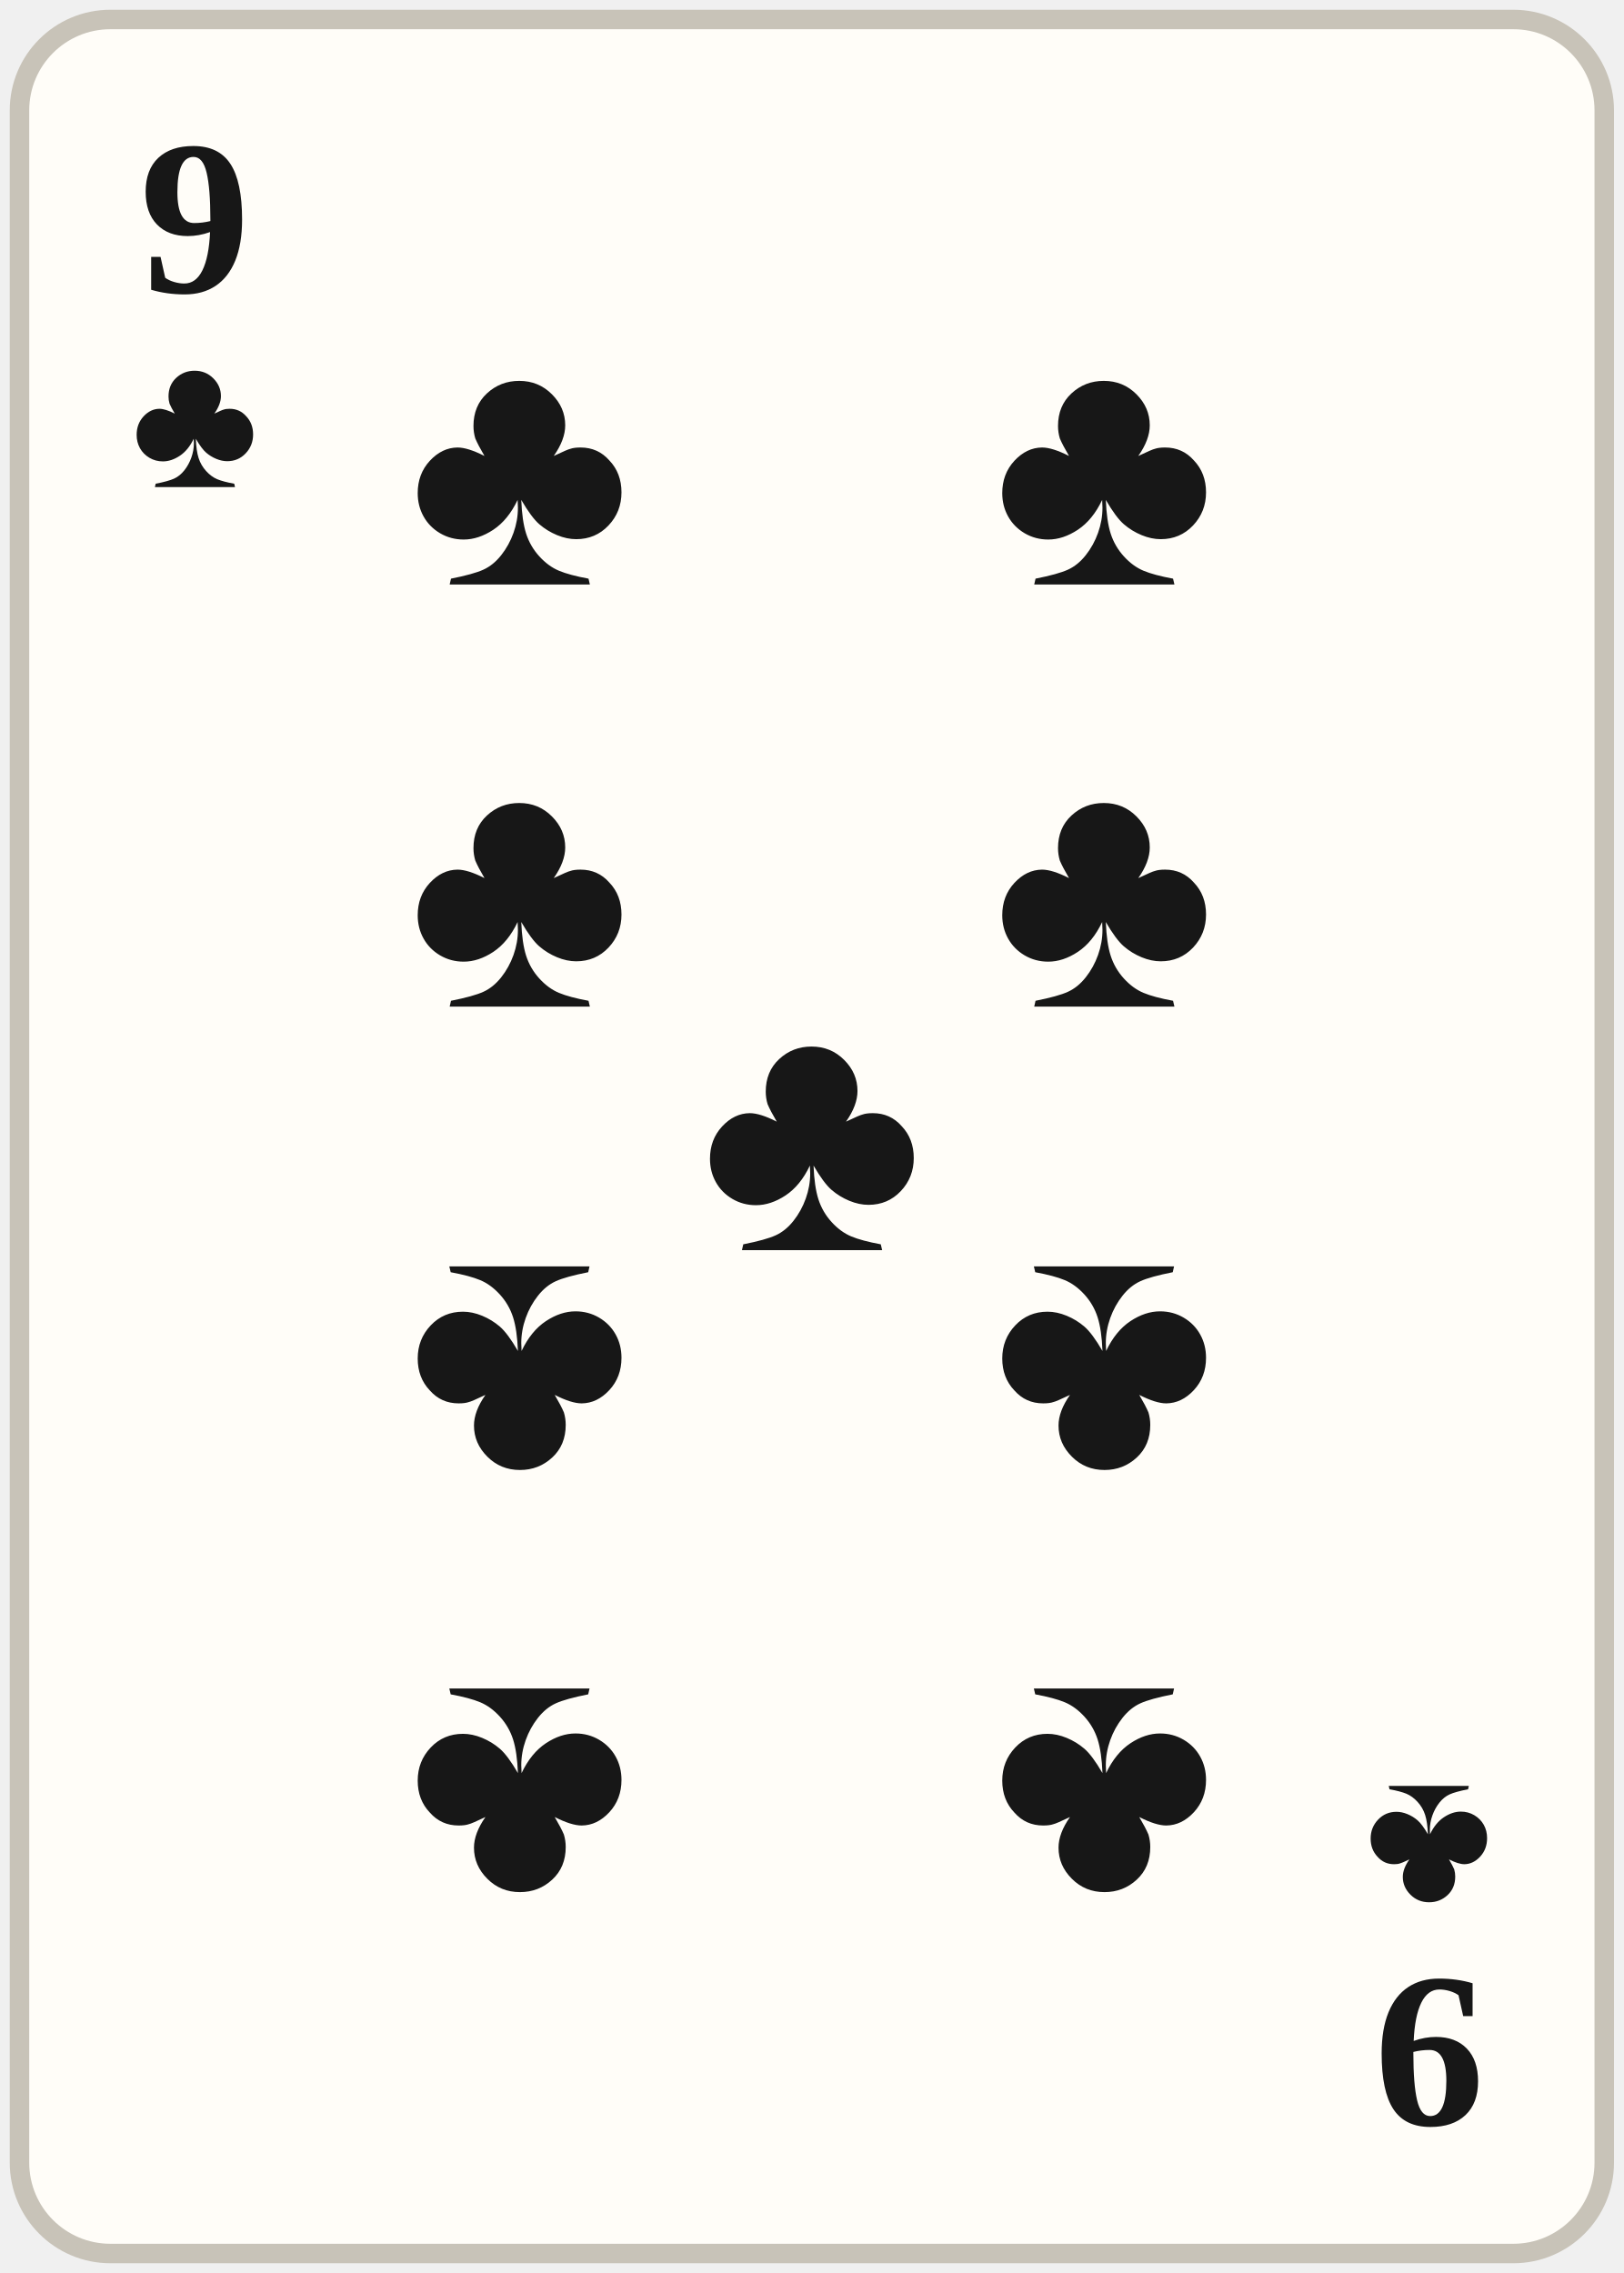
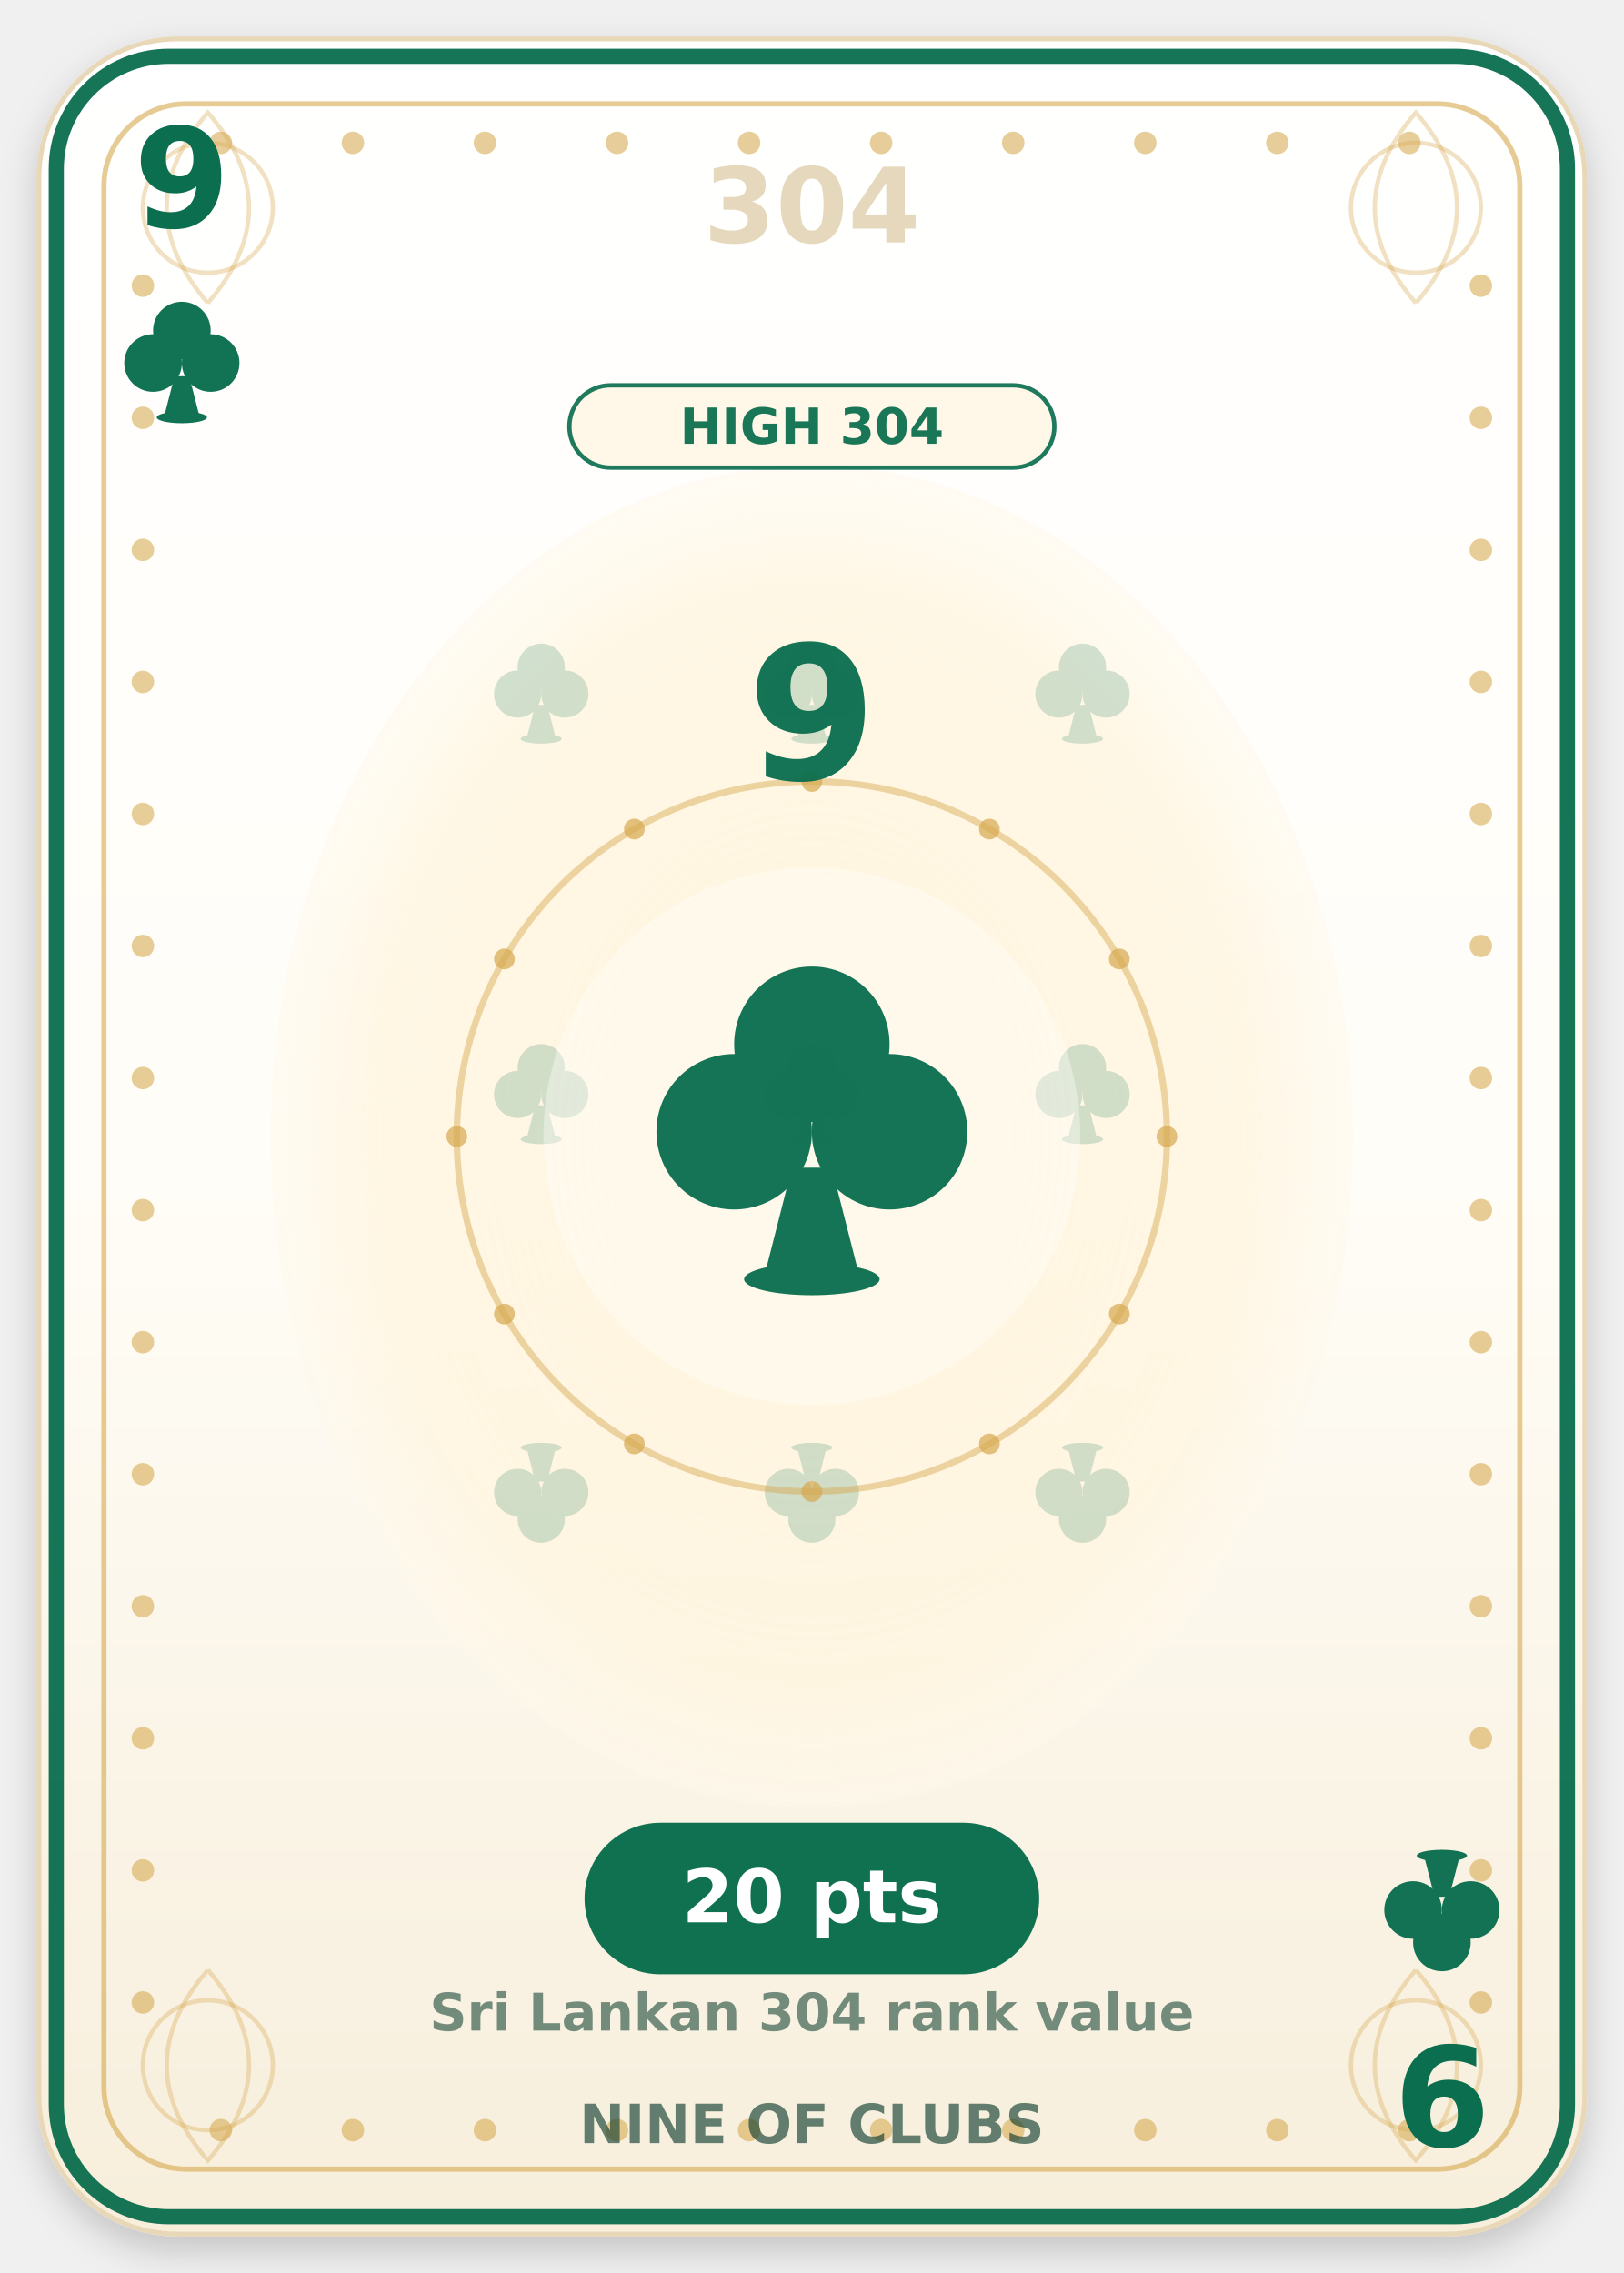
- <svg xmlns="http://www.w3.org/2000/svg" width="500" height="700" viewBox="0 0 500 700">
-   <rect x="6" y="6" width="488" height="688" rx="28" fill="#fffdf8" stroke="#c8c3b8" stroke-width="6" />
-   <g fill="#171717" text-anchor="middle" font-family="Georgia, 'Times New Roman', serif">
-     <text x="60" y="90" font-size="68" font-weight="700">9</text>
-     <text x="60" y="150" font-size="60">♣</text>
+ <svg xmlns="http://www.w3.org/2000/svg" width="750" height="1050" viewBox="0 0 750 1050">
+   <defs>
+     <linearGradient id="faceGrad" x1="0" x2="0" y1="0" y2="1">
+       <stop offset="0%" stop-color="#FFFFFF" />
+       <stop offset="52%" stop-color="#FFFDF7" />
+       <stop offset="100%" stop-color="#F7EEDB" />
+     </linearGradient>
+     <radialGradient id="softMedallion" cx="50%" cy="50%" r="65%">
+       <stop offset="0%" stop-color="#FFF5DF" stop-opacity="0.97" />
+       <stop offset="62%" stop-color="#FFF5DF" stop-opacity="0.78" />
+       <stop offset="100%" stop-color="#FFFFFF" stop-opacity="0" />
+     </radialGradient>
+     <filter id="shadow" x="-10%" y="-10%" width="120%" height="120%">
+       <feDropShadow dx="0" dy="7" stdDeviation="8" flood-color="#000000" flood-opacity="0.18" />
+     </filter>
+   </defs>
+   <g filter="url(#shadow)">
+     <rect x="18" y="18" width="714" height="1014" rx="64" ry="64" fill="url(#faceGrad)" stroke="#E8D8B8" stroke-width="2.2" />
  </g>
-   <g transform="rotate(180 250 350)" fill="#171717" text-anchor="middle" font-family="Georgia, 'Times New Roman', serif">
-     <text x="60" y="90" font-size="68" font-weight="700">9</text>
-     <text x="60" y="150" font-size="60">♣</text>
+   <ellipse cx="375.0" cy="525.0" rx="250" ry="310" fill="url(#softMedallion)" />
+   <rect x="26" y="26" width="698" height="998" rx="52" ry="52" fill="none" stroke="#0B6E4F" stroke-width="7" opacity="0.95" />
+   <rect x="48" y="48" width="654" height="954" rx="38" ry="38" fill="none" stroke="#D6A84F" stroke-width="2.4" opacity="0.6" />
+   <circle cx="102.0" cy="66.0" r="5.2" fill="#D6A84F" opacity="0.58" />
+   <circle cx="102.0" cy="984.0" r="5.2" fill="#D6A84F" opacity="0.58" />
+   <circle cx="163.0" cy="66.0" r="5.2" fill="#D6A84F" opacity="0.58" />
+   <circle cx="163.0" cy="984.0" r="5.2" fill="#D6A84F" opacity="0.58" />
+   <circle cx="224.0" cy="66.0" r="5.2" fill="#D6A84F" opacity="0.58" />
+   <circle cx="224.0" cy="984.0" r="5.2" fill="#D6A84F" opacity="0.58" />
+   <circle cx="285.0" cy="66.0" r="5.2" fill="#D6A84F" opacity="0.58" />
+   <circle cx="285.0" cy="984.0" r="5.2" fill="#D6A84F" opacity="0.58" />
+   <circle cx="346.0" cy="66.0" r="5.2" fill="#D6A84F" opacity="0.58" />
+   <circle cx="346.0" cy="984.0" r="5.2" fill="#D6A84F" opacity="0.58" />
+   <circle cx="407.0" cy="66.0" r="5.2" fill="#D6A84F" opacity="0.58" />
+   <circle cx="407.0" cy="984.0" r="5.2" fill="#D6A84F" opacity="0.58" />
+   <circle cx="468.0" cy="66.0" r="5.2" fill="#D6A84F" opacity="0.58" />
+   <circle cx="468.0" cy="984.0" r="5.2" fill="#D6A84F" opacity="0.58" />
+   <circle cx="529.0" cy="66.0" r="5.2" fill="#D6A84F" opacity="0.58" />
+   <circle cx="529.0" cy="984.0" r="5.2" fill="#D6A84F" opacity="0.58" />
+   <circle cx="590.0" cy="66.0" r="5.2" fill="#D6A84F" opacity="0.58" />
+   <circle cx="590.0" cy="984.0" r="5.2" fill="#D6A84F" opacity="0.58" />
+   <circle cx="651.0" cy="66.0" r="5.2" fill="#D6A84F" opacity="0.58" />
+   <circle cx="651.0" cy="984.0" r="5.2" fill="#D6A84F" opacity="0.58" />
+   <circle cx="66.0" cy="132.0" r="5.2" fill="#D6A84F" opacity="0.58" />
+   <circle cx="684.0" cy="132.0" r="5.2" fill="#D6A84F" opacity="0.58" />
+   <circle cx="66.0" cy="193.0" r="5.2" fill="#D6A84F" opacity="0.58" />
+   <circle cx="684.0" cy="193.0" r="5.2" fill="#D6A84F" opacity="0.58" />
+   <circle cx="66.0" cy="254.0" r="5.2" fill="#D6A84F" opacity="0.58" />
+   <circle cx="684.0" cy="254.0" r="5.2" fill="#D6A84F" opacity="0.58" />
+   <circle cx="66.0" cy="315.0" r="5.2" fill="#D6A84F" opacity="0.58" />
+   <circle cx="684.0" cy="315.0" r="5.2" fill="#D6A84F" opacity="0.58" />
+   <circle cx="66.0" cy="376.0" r="5.2" fill="#D6A84F" opacity="0.58" />
+   <circle cx="684.0" cy="376.0" r="5.2" fill="#D6A84F" opacity="0.58" />
+   <circle cx="66.0" cy="437.0" r="5.2" fill="#D6A84F" opacity="0.58" />
+   <circle cx="684.0" cy="437.0" r="5.2" fill="#D6A84F" opacity="0.58" />
+   <circle cx="66.0" cy="498.0" r="5.2" fill="#D6A84F" opacity="0.58" />
+   <circle cx="684.0" cy="498.0" r="5.2" fill="#D6A84F" opacity="0.58" />
+   <circle cx="66.0" cy="559.0" r="5.2" fill="#D6A84F" opacity="0.58" />
+   <circle cx="684.0" cy="559.0" r="5.2" fill="#D6A84F" opacity="0.58" />
+   <circle cx="66.0" cy="620.0" r="5.2" fill="#D6A84F" opacity="0.58" />
+   <circle cx="684.0" cy="620.0" r="5.2" fill="#D6A84F" opacity="0.58" />
+   <circle cx="66.0" cy="681.0" r="5.2" fill="#D6A84F" opacity="0.58" />
+   <circle cx="684.0" cy="681.0" r="5.2" fill="#D6A84F" opacity="0.58" />
+   <circle cx="66.0" cy="742.0" r="5.2" fill="#D6A84F" opacity="0.58" />
+   <circle cx="684.0" cy="742.0" r="5.2" fill="#D6A84F" opacity="0.58" />
+   <circle cx="66.0" cy="803.0" r="5.2" fill="#D6A84F" opacity="0.58" />
+   <circle cx="684.0" cy="803.0" r="5.2" fill="#D6A84F" opacity="0.58" />
+   <circle cx="66.0" cy="864.0" r="5.2" fill="#D6A84F" opacity="0.58" />
+   <circle cx="684.0" cy="864.0" r="5.2" fill="#D6A84F" opacity="0.58" />
+   <circle cx="66.0" cy="925.0" r="5.2" fill="#D6A84F" opacity="0.58" />
+   <circle cx="684.0" cy="925.0" r="5.2" fill="#D6A84F" opacity="0.58" />
+   <circle cx="654.0" cy="954.0" r="30" fill="none" stroke="#D6A84F" stroke-width="2" opacity="0.34" />
+   <path d="M 654.0 910.0 Q 616.0 954.0 654.0 998.0 Q 692.0 954.0 654.0 910.0" fill="none" stroke="#D6A84F" stroke-width="2" opacity="0.34" />
+   <circle cx="654.0" cy="96.0" r="30" fill="none" stroke="#D6A84F" stroke-width="2" opacity="0.34" />
+   <path d="M 654.0 140.0 Q 616.0 96.0 654.0 52.0 Q 692.0 96.0 654.0 140.0" fill="none" stroke="#D6A84F" stroke-width="2" opacity="0.34" />
+   <circle cx="96.0" cy="954.0" r="30" fill="none" stroke="#D6A84F" stroke-width="2" opacity="0.34" />
+   <path d="M 96.0 910.0 Q 134.0 954.0 96.0 998.0 Q 58.0 954.0 96.0 910.0" fill="none" stroke="#D6A84F" stroke-width="2" opacity="0.34" />
+   <circle cx="96.0" cy="96.0" r="30" fill="none" stroke="#D6A84F" stroke-width="2" opacity="0.34" />
+   <path d="M 96.0 140.0 Q 134.0 96.0 96.0 52.0 Q 58.0 96.0 96.0 140.0" fill="none" stroke="#D6A84F" stroke-width="2" opacity="0.34" />
+   <g transform="rotate(0 84 123)">
+     <text x="84" y="105" font-family="DejaVu Sans, Arial, sans-serif" font-size="64" font-weight="900" text-anchor="middle" fill="#0B6E4F">9</text>
+     <g opacity="0.970">
+       <circle cx="84.0" cy="152.7" r="13.3" fill="#0B6E4F" />
+       <circle cx="70.7" cy="167.7" r="13.3" fill="#0B6E4F" />
+       <circle cx="97.3" cy="167.7" r="13.3" fill="#0B6E4F" />
+       <path d="M 80.6 173.8 L 87.4 173.8 L 92.2 192.5 L 75.8 192.5 Z" fill="#0B6E4F" />
+       <ellipse cx="84.0" cy="192.8" rx="11.6" ry="2.7" fill="#0B6E4F" />
+     </g>
  </g>
-   <text x="160" y="180" fill="#171717" text-anchor="middle" font-family="Georgia, 'Times New Roman', serif" font-size="105">♣</text>
-   <text x="340" y="180" fill="#171717" text-anchor="middle" font-family="Georgia, 'Times New Roman', serif" font-size="105">♣</text>
-   <text x="160" y="310" fill="#171717" text-anchor="middle" font-family="Georgia, 'Times New Roman', serif" font-size="105">♣</text>
-   <text x="340" y="310" fill="#171717" text-anchor="middle" font-family="Georgia, 'Times New Roman', serif" font-size="105">♣</text>
-   <text x="250" y="385" fill="#171717" text-anchor="middle" font-family="Georgia, 'Times New Roman', serif" font-size="105">♣</text>
-   <text x="160" y="460" transform="rotate(180 160 425)" fill="#171717" text-anchor="middle" font-family="Georgia, 'Times New Roman', serif" font-size="105">♣</text>
-   <text x="340" y="460" transform="rotate(180 340 425)" fill="#171717" text-anchor="middle" font-family="Georgia, 'Times New Roman', serif" font-size="105">♣</text>
-   <text x="160" y="590" transform="rotate(180 160 555)" fill="#171717" text-anchor="middle" font-family="Georgia, 'Times New Roman', serif" font-size="105">♣</text>
-   <text x="340" y="590" transform="rotate(180 340 555)" fill="#171717" text-anchor="middle" font-family="Georgia, 'Times New Roman', serif" font-size="105">♣</text>
+   <g transform="rotate(180 666 927)">
+     <text x="666" y="909" font-family="DejaVu Sans, Arial, sans-serif" font-size="64" font-weight="900" text-anchor="middle" fill="#0B6E4F">9</text>
+     <g opacity="0.970">
+       <circle cx="666.0" cy="956.7" r="13.3" fill="#0B6E4F" />
+       <circle cx="652.7" cy="971.7" r="13.3" fill="#0B6E4F" />
+       <circle cx="679.3" cy="971.7" r="13.3" fill="#0B6E4F" />
+       <path d="M 662.6 977.8 L 669.4 977.8 L 674.2 996.5 L 657.8 996.5 Z" fill="#0B6E4F" />
+       <ellipse cx="666.0" cy="996.8" rx="11.6" ry="2.7" fill="#0B6E4F" />
+     </g>
+   </g>
+   <text x="375.0" y="112" font-family="DejaVu Sans, Arial, sans-serif" font-size="48" font-weight="900" text-anchor="middle" fill="#B58E43" opacity="0.35">304</text>
+   <rect x="263.0" y="178" width="224" height="38" rx="19" ry="19" fill="#FFF7E6" stroke="#0B6E4F" stroke-width="2" opacity="0.92" />
+   <text x="375.0" y="205" font-family="DejaVu Sans, Arial, sans-serif" font-size="23" font-weight="800" text-anchor="middle" fill="#0B6E4F" opacity="0.94">HIGH 304</text>
+   <g opacity="0.190">
+     <circle cx="250.0" cy="308.2" r="10.9" fill="#0B6E4F" />
+     <circle cx="239.1" cy="320.6" r="10.9" fill="#0B6E4F" />
+     <circle cx="260.9" cy="320.6" r="10.9" fill="#0B6E4F" />
+     <path d="M 247.2 325.6 L 252.8 325.6 L 256.7 341.0 L 243.3 341.0 Z" fill="#0B6E4F" />
+     <ellipse cx="250.0" cy="341.3" rx="9.5" ry="2.2" fill="#0B6E4F" />
+   </g>
+   <g opacity="0.190">
+     <circle cx="375.0" cy="308.2" r="10.9" fill="#0B6E4F" />
+     <circle cx="364.1" cy="320.6" r="10.9" fill="#0B6E4F" />
+     <circle cx="385.9" cy="320.6" r="10.9" fill="#0B6E4F" />
+     <path d="M 372.2 325.6 L 377.8 325.6 L 381.7 341.0 L 368.3 341.0 Z" fill="#0B6E4F" />
+     <ellipse cx="375.0" cy="341.3" rx="9.5" ry="2.2" fill="#0B6E4F" />
+   </g>
+   <g opacity="0.190">
+     <circle cx="500.0" cy="308.2" r="10.9" fill="#0B6E4F" />
+     <circle cx="489.1" cy="320.6" r="10.9" fill="#0B6E4F" />
+     <circle cx="510.9" cy="320.6" r="10.9" fill="#0B6E4F" />
+     <path d="M 497.2 325.6 L 502.8 325.6 L 506.7 341.0 L 493.3 341.0 Z" fill="#0B6E4F" />
+     <ellipse cx="500.0" cy="341.3" rx="9.5" ry="2.2" fill="#0B6E4F" />
+   </g>
+   <g opacity="0.190">
+     <circle cx="250.0" cy="493.2" r="10.9" fill="#0B6E4F" />
+     <circle cx="239.1" cy="505.6" r="10.9" fill="#0B6E4F" />
+     <circle cx="260.9" cy="505.6" r="10.9" fill="#0B6E4F" />
+     <path d="M 247.2 510.6 L 252.8 510.6 L 256.7 526.0 L 243.3 526.0 Z" fill="#0B6E4F" />
+     <ellipse cx="250.0" cy="526.3" rx="9.5" ry="2.2" fill="#0B6E4F" />
+   </g>
+   <g opacity="0.190">
+     <circle cx="375.0" cy="493.2" r="10.9" fill="#0B6E4F" />
+     <circle cx="364.1" cy="505.6" r="10.9" fill="#0B6E4F" />
+     <circle cx="385.9" cy="505.6" r="10.9" fill="#0B6E4F" />
+     <path d="M 372.2 510.6 L 377.8 510.6 L 381.7 526.0 L 368.3 526.0 Z" fill="#0B6E4F" />
+     <ellipse cx="375.0" cy="526.3" rx="9.5" ry="2.2" fill="#0B6E4F" />
+   </g>
+   <g opacity="0.190">
+     <circle cx="500.0" cy="493.2" r="10.9" fill="#0B6E4F" />
+     <circle cx="489.1" cy="505.6" r="10.9" fill="#0B6E4F" />
+     <circle cx="510.9" cy="505.6" r="10.9" fill="#0B6E4F" />
+     <path d="M 497.2 510.6 L 502.8 510.6 L 506.7 526.0 L 493.3 526.0 Z" fill="#0B6E4F" />
+     <ellipse cx="500.0" cy="526.3" rx="9.5" ry="2.2" fill="#0B6E4F" />
+   </g>
+   <g transform="rotate(180 250 690)" opacity="0.190">
+     <circle cx="250.0" cy="678.2" r="10.9" fill="#0B6E4F" />
+     <circle cx="239.1" cy="690.6" r="10.9" fill="#0B6E4F" />
+     <circle cx="260.9" cy="690.6" r="10.9" fill="#0B6E4F" />
+     <path d="M 247.2 695.6 L 252.8 695.6 L 256.7 711.0 L 243.3 711.0 Z" fill="#0B6E4F" />
+     <ellipse cx="250.0" cy="711.3" rx="9.5" ry="2.2" fill="#0B6E4F" />
+   </g>
+   <g transform="rotate(180 375 690)" opacity="0.190">
+     <circle cx="375.0" cy="678.2" r="10.9" fill="#0B6E4F" />
+     <circle cx="364.1" cy="690.6" r="10.9" fill="#0B6E4F" />
+     <circle cx="385.9" cy="690.6" r="10.9" fill="#0B6E4F" />
+     <path d="M 372.2 695.6 L 377.8 695.6 L 381.7 711.0 L 368.3 711.0 Z" fill="#0B6E4F" />
+     <ellipse cx="375.0" cy="711.3" rx="9.5" ry="2.2" fill="#0B6E4F" />
+   </g>
+   <g transform="rotate(180 500 690)" opacity="0.190">
+     <circle cx="500.0" cy="678.2" r="10.9" fill="#0B6E4F" />
+     <circle cx="489.1" cy="690.6" r="10.9" fill="#0B6E4F" />
+     <circle cx="510.9" cy="690.6" r="10.9" fill="#0B6E4F" />
+     <path d="M 497.2 695.6 L 502.8 695.6 L 506.7 711.0 L 493.3 711.0 Z" fill="#0B6E4F" />
+     <ellipse cx="500.0" cy="711.3" rx="9.5" ry="2.2" fill="#0B6E4F" />
+   </g>
+   <circle cx="375.0" cy="525.0" r="164" fill="none" stroke="#D6A84F" stroke-width="3" opacity="0.46" />
+   <circle cx="375.0" cy="525.0" r="124" fill="#FFFFFF" opacity="0.36" />
+   <circle cx="539.0" cy="525.0" r="4.8" fill="#D6A84F" opacity="0.70" />
+   <circle cx="517.0" cy="607.0" r="4.8" fill="#D6A84F" opacity="0.70" />
+   <circle cx="457.0" cy="667.0" r="4.8" fill="#D6A84F" opacity="0.70" />
+   <circle cx="375.0" cy="689.0" r="4.8" fill="#D6A84F" opacity="0.70" />
+   <circle cx="293.0" cy="667.0" r="4.8" fill="#D6A84F" opacity="0.70" />
+   <circle cx="233.0" cy="607.0" r="4.8" fill="#D6A84F" opacity="0.70" />
+   <circle cx="211.0" cy="525.0" r="4.8" fill="#D6A84F" opacity="0.70" />
+   <circle cx="233.0" cy="443.0" r="4.8" fill="#D6A84F" opacity="0.70" />
+   <circle cx="293.0" cy="383.0" r="4.8" fill="#D6A84F" opacity="0.70" />
+   <circle cx="375.0" cy="361.0" r="4.8" fill="#D6A84F" opacity="0.70" />
+   <circle cx="457.0" cy="383.0" r="4.8" fill="#D6A84F" opacity="0.70" />
+   <circle cx="517.0" cy="443.0" r="4.8" fill="#D6A84F" opacity="0.70" />
+   <g opacity="0.960">
+     <circle cx="375.0" cy="482.4" r="35.9" fill="#0B6E4F" />
+     <circle cx="339.1" cy="522.8" r="35.9" fill="#0B6E4F" />
+     <circle cx="410.9" cy="522.8" r="35.9" fill="#0B6E4F" />
+     <path d="M 365.8 539.4 L 384.2 539.4 L 397.1 590.0 L 352.9 590.0 Z" fill="#0B6E4F" />
+     <ellipse cx="375.0" cy="590.9" rx="31.3" ry="7.4" fill="#0B6E4F" />
+   </g>
+   <text x="375.0" y="360" font-family="DejaVu Sans, Arial, sans-serif" font-size="86" font-weight="900" text-anchor="middle" fill="#0B6E4F" opacity="0.96">9</text>
+   <rect x="270.0" y="842" width="210" height="70" rx="35" ry="35" fill="#0B6E4F" opacity="0.98" />
+   <text x="375.0" y="888" font-family="DejaVu Sans, Arial, sans-serif" font-size="34" font-weight="800" text-anchor="middle" fill="#FFFFFF">20 pts</text>
+   <text x="375.0" y="938" font-family="DejaVu Sans, Arial, sans-serif" font-size="24" font-weight="600" text-anchor="middle" fill="#063728" opacity="0.55">Sri Lankan 304 rank value</text>
+   <text x="375.0" y="990" font-family="DejaVu Sans, Arial, sans-serif" font-size="25" font-weight="700" text-anchor="middle" fill="#063728" opacity="0.62">NINE OF CLUBS</text>
</svg>
